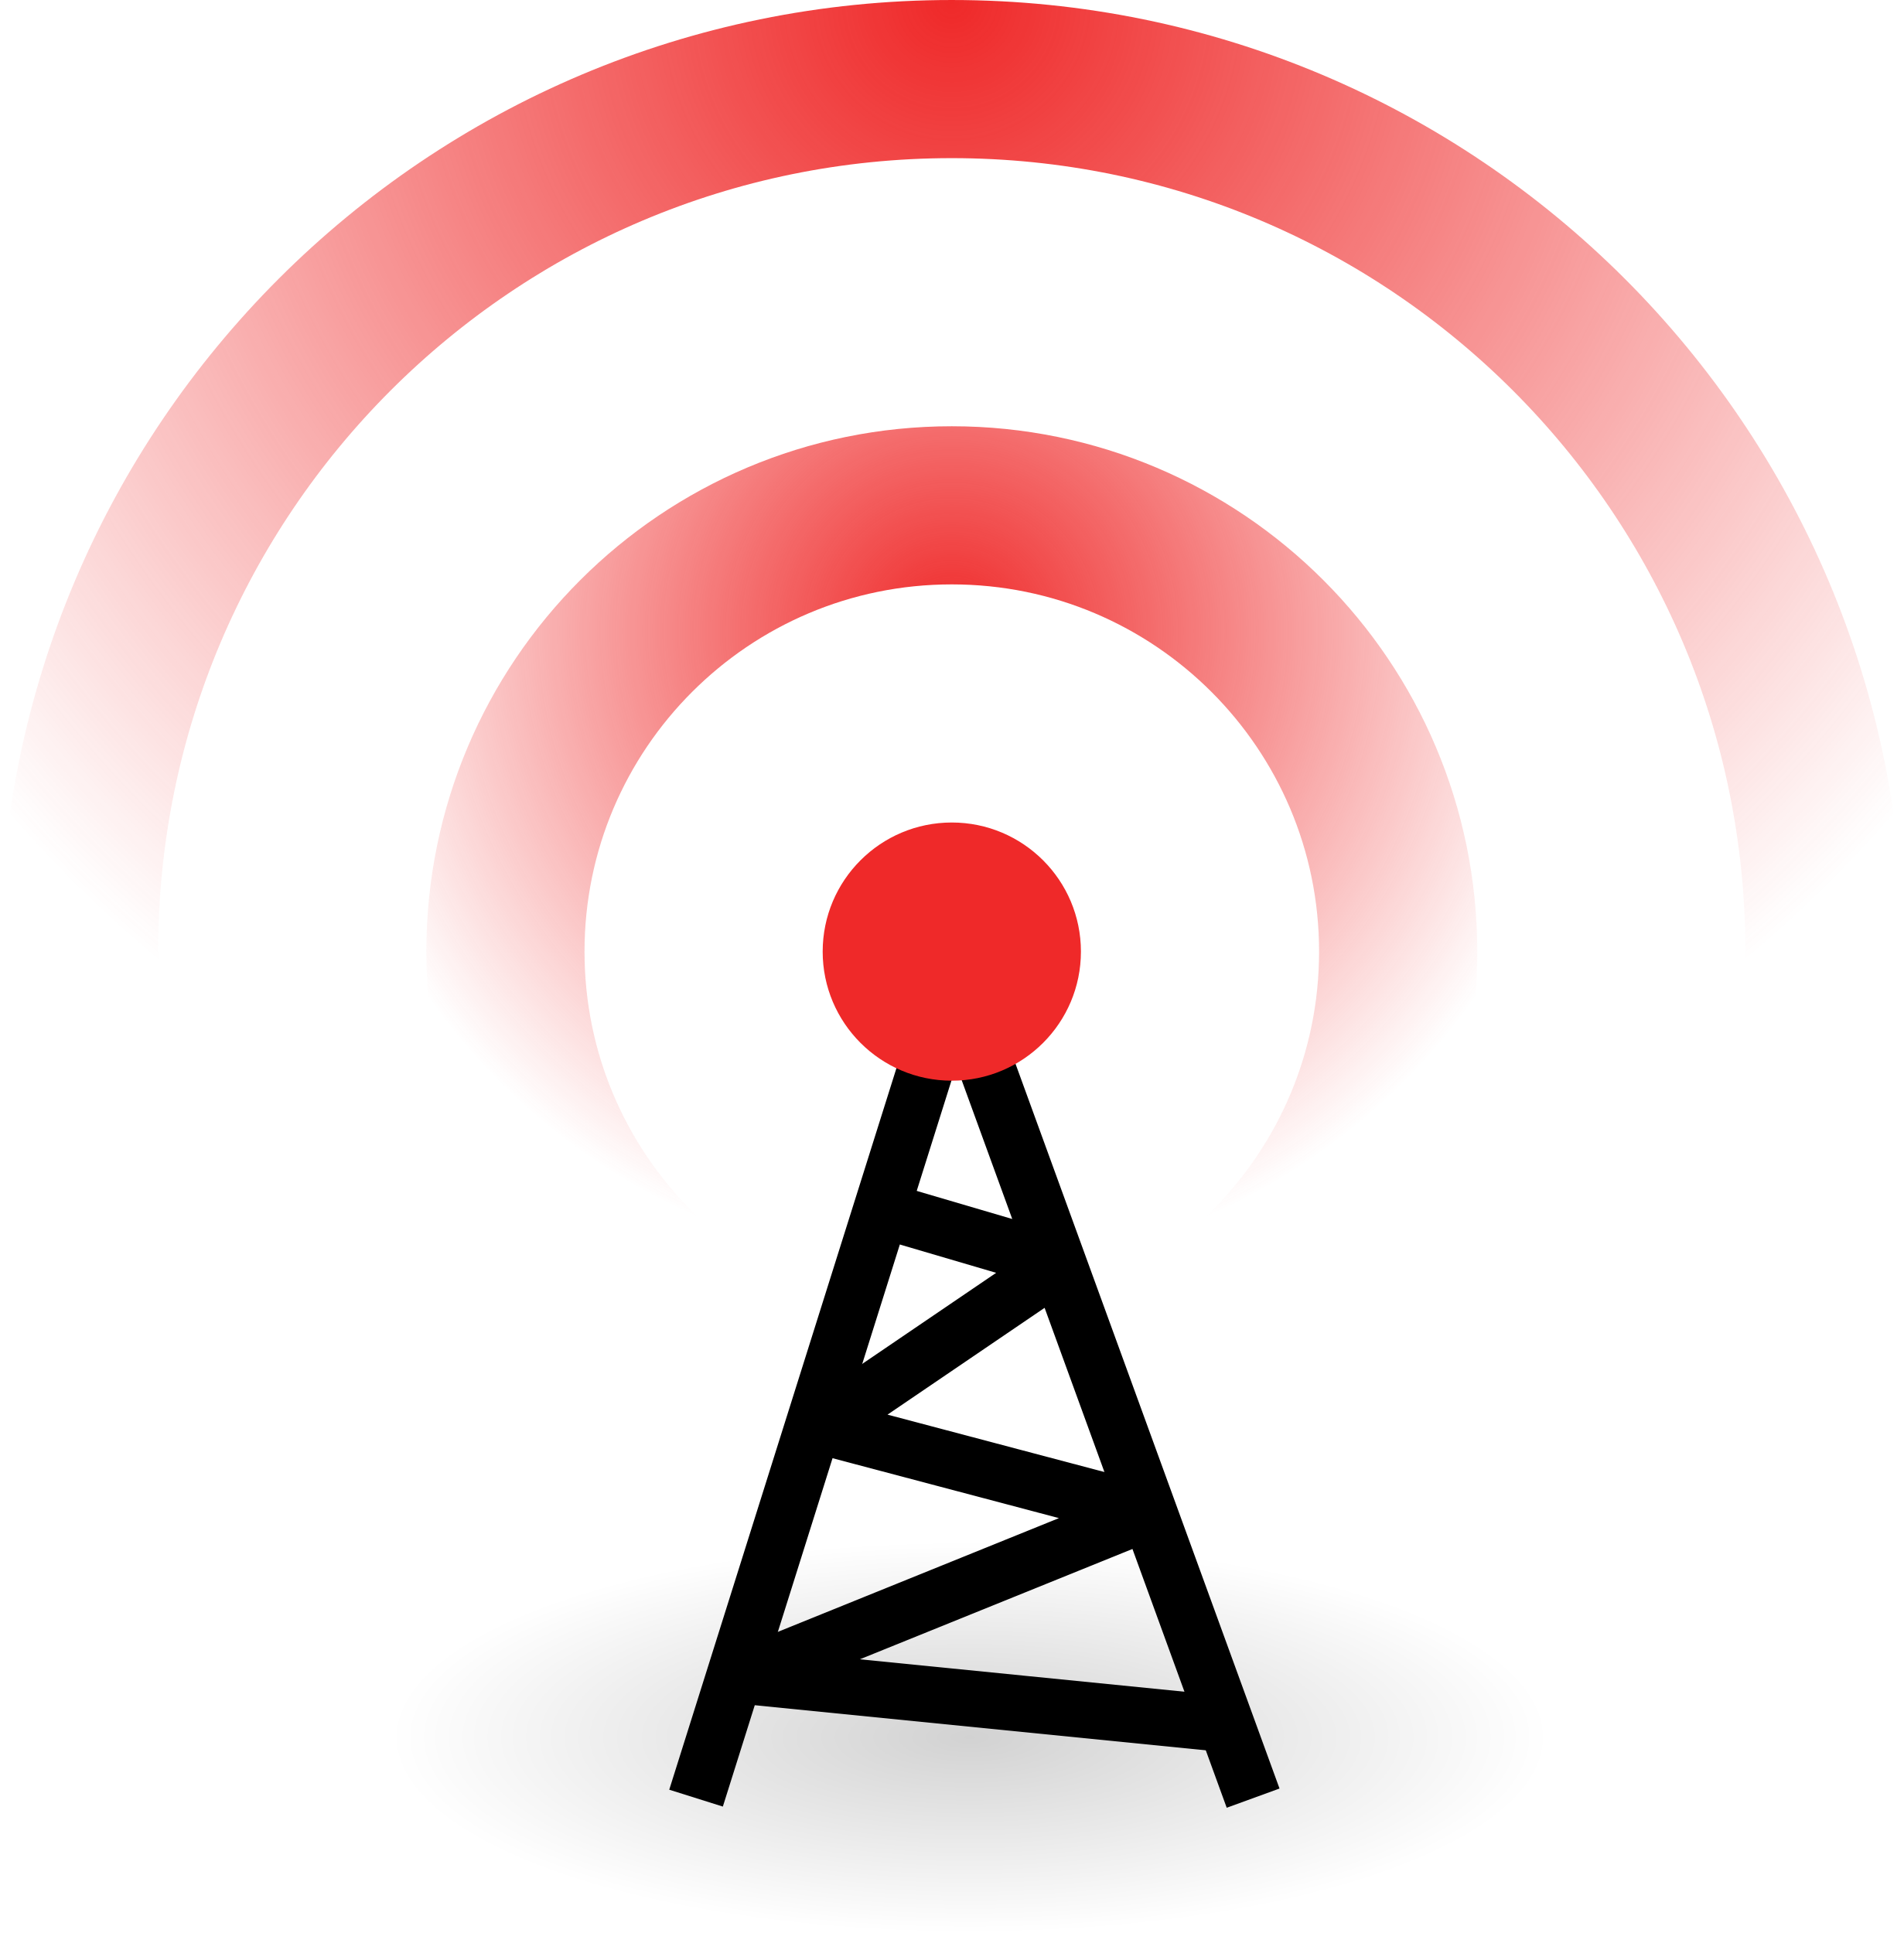
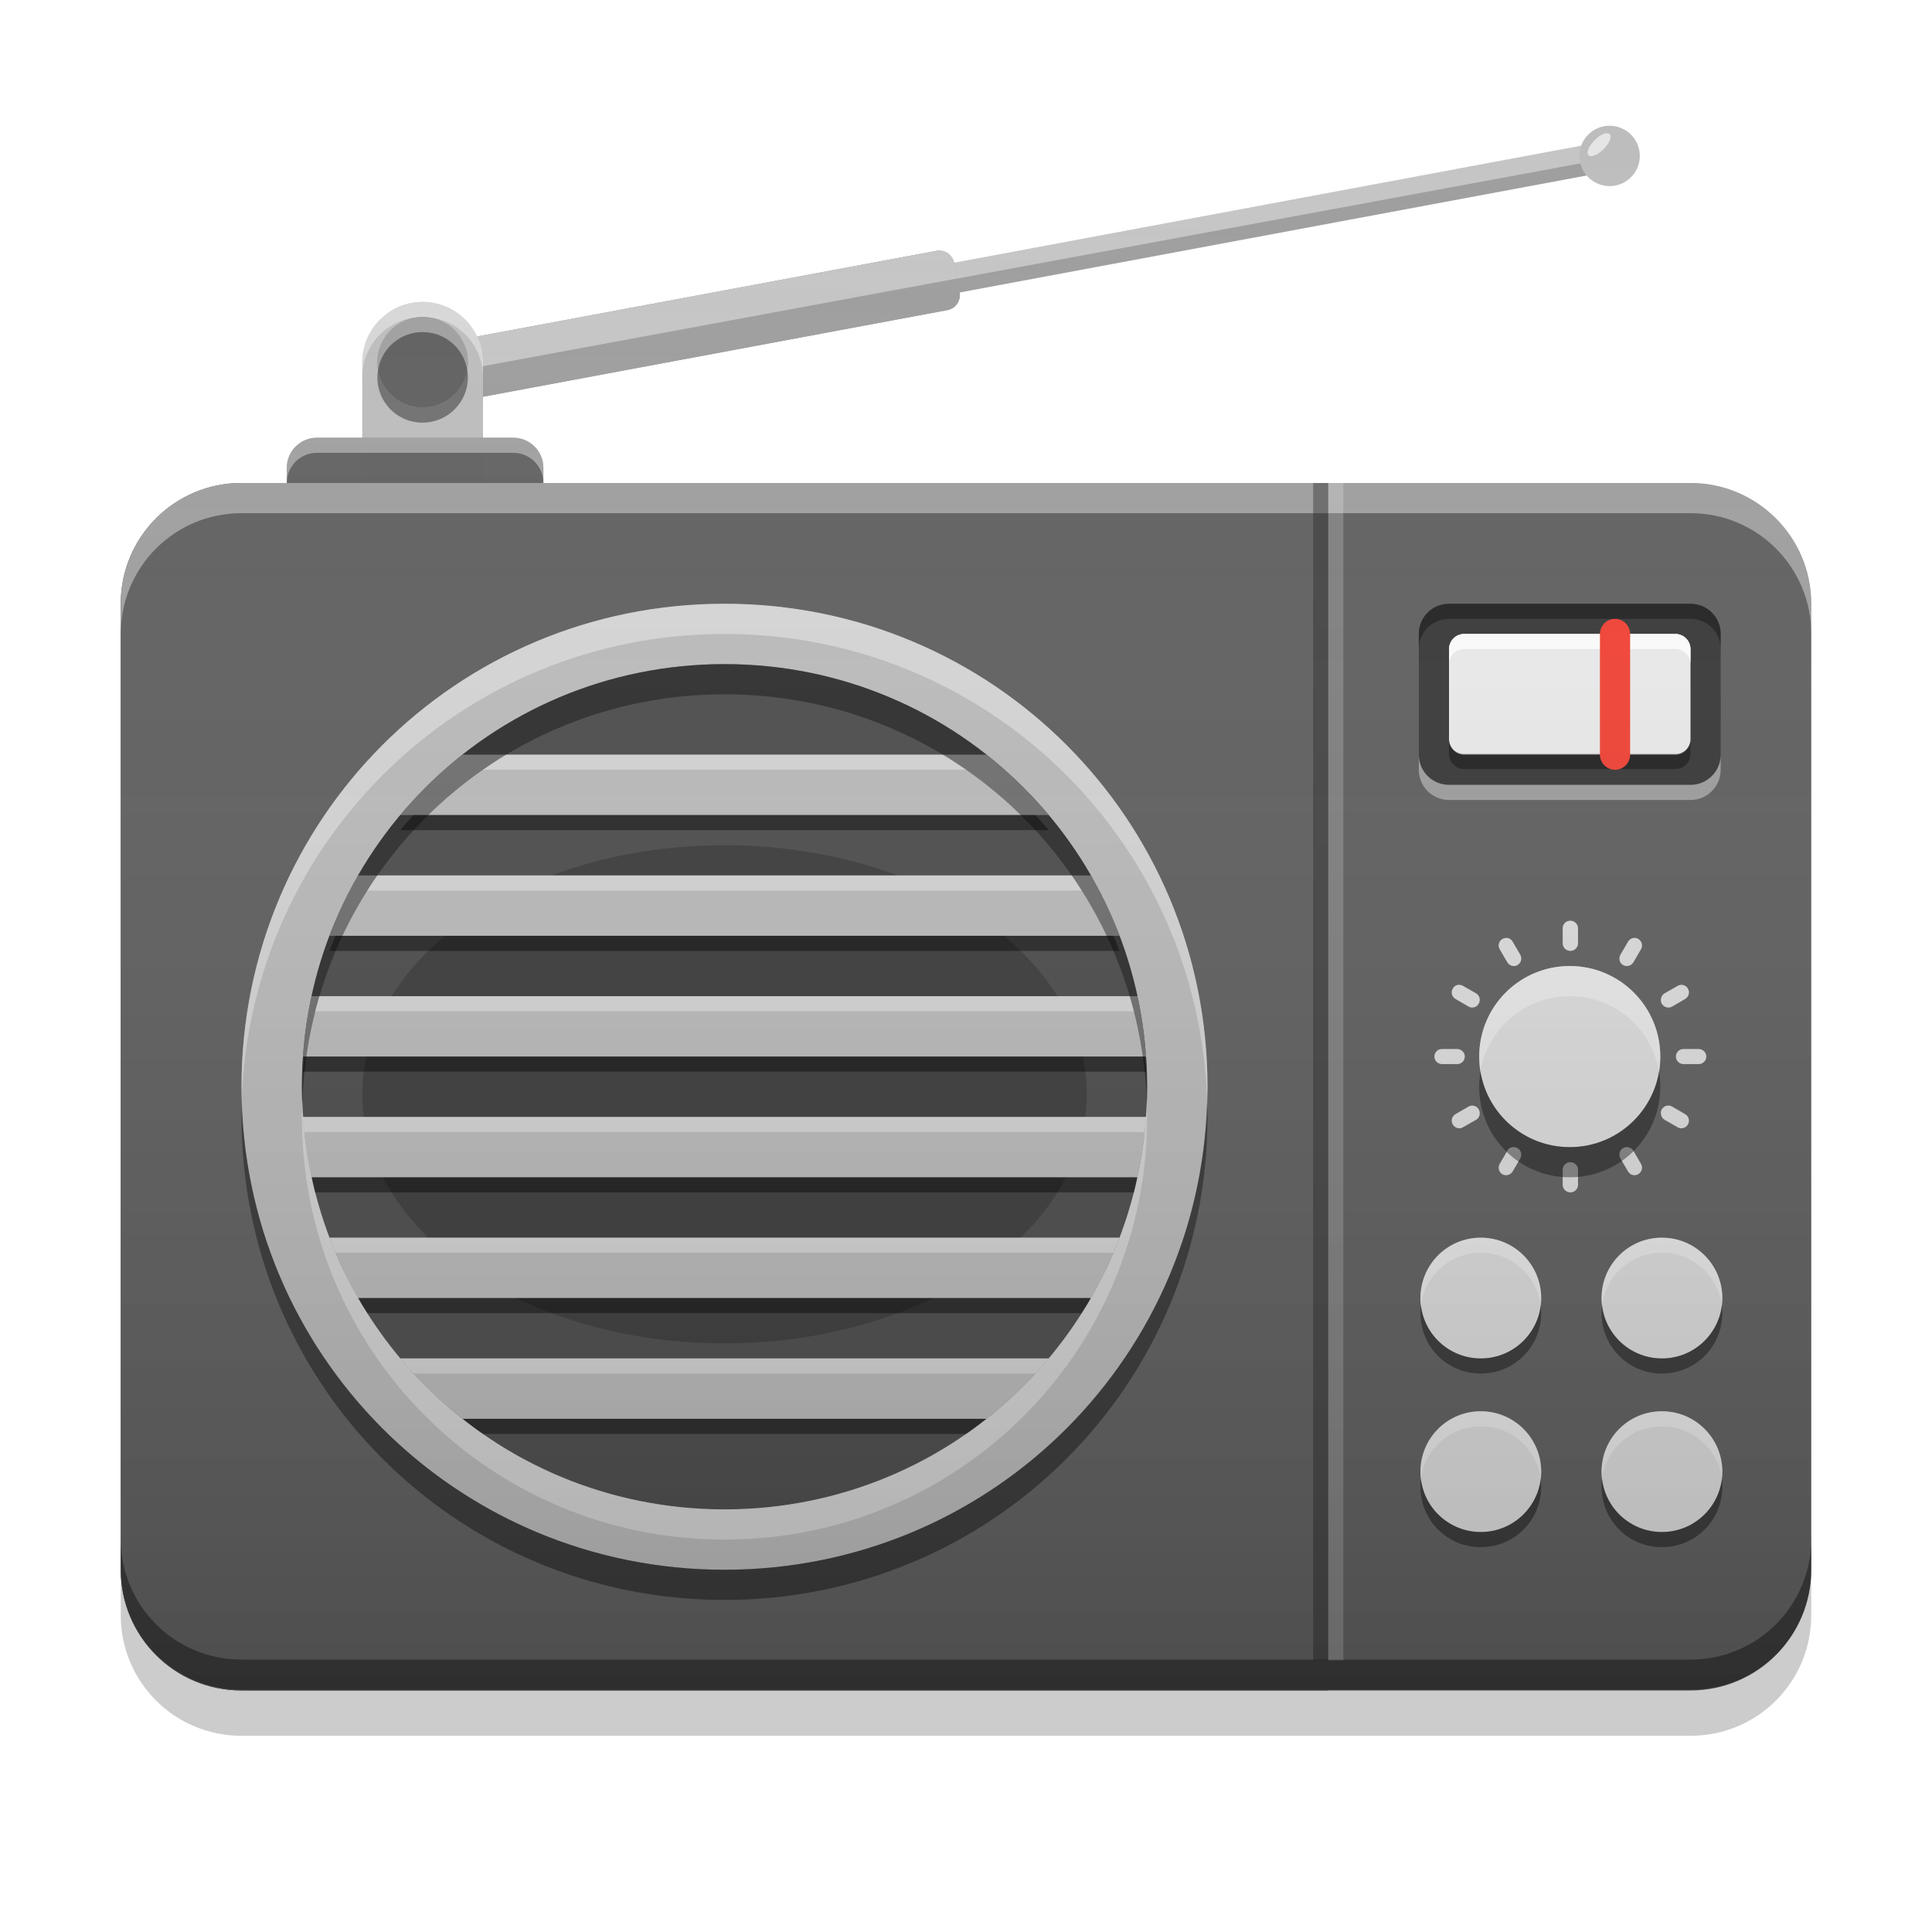
- <svg xmlns="http://www.w3.org/2000/svg" xmlns:xlink="http://www.w3.org/1999/xlink" width="54.267mm" height="55.117mm" viewBox="0 0 54.267 55.117" version="1.1" id="svg8">
-   <defs id="defs2">
-     <linearGradient id="linearGradient5060">
-       <stop id="stop5062" offset="0" style="stop-color:black;stop-opacity:1;" />
-       <stop id="stop5064" offset="1" style="stop-color:black;stop-opacity:0;" />
+ <svg xmlns="http://www.w3.org/2000/svg" width="32" height="32" viewBox="0 0 32 32" version="1.1">
+   <defs>
+     <linearGradient id="linear0" gradientUnits="userSpaceOnUse" x1="28" y1="56" x2="28" y2="4" gradientTransform="matrix(0.5,0,0,0.5,0.00000521575,0)">
+       <stop offset="0" style="stop-color:rgb(0%,0%,0%);stop-opacity:0.2;" />
+       <stop offset="1" style="stop-color:rgb(100%,100%,100%);stop-opacity:0;" />
    </linearGradient>
-     <linearGradient id="linearGradient5048">
-       <stop id="stop5050" offset="0" style="stop-color:black;stop-opacity:0;" />
-       <stop style="stop-color:black;stop-opacity:1;" offset="0.5" id="stop5056" />
-       <stop id="stop5052" offset="1" style="stop-color:black;stop-opacity:0;" />
-     </linearGradient>
-     <linearGradient id="linearGradient11520">
-       <stop style="stop-color:#ffffff;stop-opacity:1;" offset="0" id="stop11522" />
-       <stop style="stop-color:#dcdcdc;stop-opacity:1;" offset="1" id="stop11524" />
-     </linearGradient>
-     <linearGradient id="linearGradient11494">
-       <stop style="stop-color:#ef2929;stop-opacity:1;" offset="0" id="stop11496" />
-       <stop style="stop-color:#ef2929;stop-opacity:0;" offset="1" id="stop11498" />
-     </linearGradient>
-     <radialGradient r="6.566" fy="44.565" fx="30.204" cy="44.565" cx="30.204" gradientTransform="matrix(1,0,0,0.338462,0,29.48178)" gradientUnits="userSpaceOnUse" id="radialGradient1348" xlink:href="#linearGradient5060" />
-     <radialGradient r="3.834" fy="16.049" fx="27.577" cy="16.049" cx="27.577" gradientTransform="matrix(4.746683,0,0,4.746683,-46.66222,306.3992)" gradientUnits="userSpaceOnUse" id="radialGradient1352" xlink:href="#linearGradient11494" />
-     <radialGradient r="3.834" fy="15.048" fx="27.577" cy="15.048" cx="27.577" gradientTransform="matrix(9.280174,0,0,9.280174,-171.6835,224.923)" gradientUnits="userSpaceOnUse" id="radialGradient1354" xlink:href="#linearGradient11494" />
-     <radialGradient r="6.566" fy="44.565" fx="30.204" cy="44.565" cx="30.204" gradientTransform="matrix(2.512107,0,0,0.8502528,8.875938,376.216)" gradientUnits="userSpaceOnUse" id="radialGradient1356" xlink:href="#linearGradient5060" />
  </defs>
-   <g id="layer1" transform="translate(-57.10411,-364.5734)">
-     <g id="g122">
-       <path id="path11486" d="m 76.947,415.845 7.363,-23.388 8.518,23.388" style="color:#000000;display:inline;overflow:visible;visibility:visible;opacity:1;fill:none;fill-opacity:1;fill-rule:evenodd;stroke:#000000;stroke-width:1.602;stroke-linecap:butt;stroke-linejoin:miter;stroke-miterlimit:10;stroke-dasharray:none;stroke-dashoffset:0;stroke-opacity:1;marker:none;marker-start:none;marker-mid:none;marker-end:none" />
-       <circle r="3.681" style="color:#000000;display:inline;overflow:visible;visibility:visible;opacity:1;fill:#ef2929;fill-opacity:1;fill-rule:evenodd;stroke:none;stroke-width:1.104;stroke-linecap:butt;stroke-linejoin:miter;stroke-miterlimit:10;stroke-dasharray:none;stroke-dashoffset:0;stroke-opacity:1;marker:none;marker-start:none;marker-mid:none;marker-end:none" id="path11482" cx="84.238" cy="391.707" />
-       <circle r="12.725" id="path11488" style="color:#000000;display:inline;overflow:visible;visibility:visible;opacity:1;fill:none;fill-opacity:1;fill-rule:evenodd;stroke:url(#radialGradient1352);stroke-width:4.509;stroke-linecap:butt;stroke-linejoin:miter;stroke-miterlimit:10;stroke-dasharray:none;stroke-dashoffset:0;stroke-opacity:1;marker:none;marker-start:none;marker-mid:none;marker-end:none" cx="84.238" cy="391.707" />
-       <circle r="24.879" style="color:#000000;display:inline;overflow:visible;visibility:visible;opacity:1;fill:none;fill-opacity:1;fill-rule:evenodd;stroke:url(#radialGradient1354);stroke-width:4.509;stroke-linecap:butt;stroke-linejoin:miter;stroke-miterlimit:10;stroke-dasharray:none;stroke-dashoffset:0;stroke-opacity:1;marker:none;marker-start:none;marker-mid:none;marker-end:none" id="path11490" cx="84.237" cy="391.707" />
-       <ellipse style="color:#000000;display:inline;overflow:visible;visibility:visible;opacity:0.176;fill:url(#radialGradient1356);fill-opacity:1;fill-rule:evenodd;stroke:none;stroke-width:7.069;stroke-linecap:butt;stroke-linejoin:miter;stroke-miterlimit:10;stroke-dasharray:none;stroke-dashoffset:0;stroke-opacity:1;marker:none;marker-start:none;marker-mid:none;marker-end:none" id="path11506" cx="84.751" cy="414.108" rx="16.494" ry="5.583" />
-       <path style="color:#000000;display:inline;overflow:visible;visibility:visible;opacity:1;fill:none;fill-opacity:1;fill-rule:evenodd;stroke:#000000;stroke-width:1.602;stroke-linecap:butt;stroke-linejoin:bevel;stroke-miterlimit:10;stroke-dasharray:none;stroke-dashoffset:0;stroke-opacity:1;marker:none;marker-start:none;marker-mid:none;marker-end:none" d="m 82.695,399.206 4.659,1.37 -6.851,4.659 9.318,2.466 -11.51,4.659 13.702,1.37" id="path11516" />
-     </g>
+   <g id="surface1">
+     <path style=" stroke:none;fill-rule:nonzero;fill:rgb(38.039%,38.039%,38.039%);fill-opacity:1;" d="M 4 8 L 28 8 C 29.105 8 30 8.895 30 10 L 30 26 C 30 27.105 29.105 28 28 28 L 4 28 C 2.895 28 2 27.105 2 26 L 2 10 C 2 8.895 2.895 8 4 8 Z M 4 8 " />
+     <path style=" stroke:none;fill-rule:nonzero;fill:rgb(87.843%,87.843%,87.843%);fill-opacity:1;" d="M 26 15.25 C 25.934 15.254 25.883 15.309 25.883 15.375 L 25.883 15.625 C 25.883 15.695 25.941 15.75 26.012 15.75 C 26.078 15.75 26.137 15.695 26.137 15.625 L 26.137 15.375 C 26.137 15.305 26.078 15.25 26.012 15.25 C 26.008 15.25 26.004 15.25 26 15.25 Z M 24.945 15.535 C 24.926 15.535 24.902 15.543 24.887 15.551 C 24.824 15.586 24.805 15.664 24.84 15.723 L 24.965 15.938 C 25 15.996 25.074 16.02 25.137 15.984 C 25.195 15.949 25.215 15.871 25.18 15.812 L 25.055 15.598 C 25.031 15.555 24.988 15.531 24.945 15.535 Z M 27.07 15.535 C 27.027 15.535 26.988 15.559 26.965 15.598 L 26.84 15.812 C 26.805 15.875 26.824 15.949 26.883 15.984 C 26.945 16.02 27.02 15.996 27.055 15.938 L 27.18 15.723 C 27.215 15.664 27.195 15.586 27.133 15.551 C 27.113 15.539 27.09 15.531 27.07 15.535 Z M 24.16 16.312 C 24.121 16.312 24.082 16.336 24.062 16.375 C 24.027 16.434 24.047 16.512 24.109 16.547 L 24.324 16.672 C 24.383 16.707 24.461 16.684 24.492 16.625 C 24.527 16.566 24.508 16.488 24.449 16.453 L 24.23 16.328 C 24.211 16.316 24.184 16.309 24.16 16.312 Z M 27.84 16.312 C 27.824 16.312 27.805 16.32 27.789 16.328 L 27.57 16.453 C 27.512 16.488 27.492 16.566 27.523 16.625 C 27.559 16.684 27.637 16.707 27.695 16.672 L 27.91 16.547 C 27.973 16.512 27.992 16.434 27.957 16.375 C 27.934 16.332 27.887 16.309 27.84 16.312 Z M 23.875 17.375 C 23.809 17.379 23.758 17.434 23.758 17.5 C 23.758 17.57 23.816 17.625 23.887 17.625 L 24.137 17.625 C 24.203 17.625 24.262 17.57 24.262 17.5 C 24.262 17.43 24.203 17.375 24.137 17.375 L 23.887 17.375 C 23.883 17.375 23.879 17.375 23.875 17.375 Z M 27.875 17.375 C 27.809 17.379 27.758 17.434 27.758 17.5 C 27.758 17.57 27.816 17.625 27.887 17.625 L 28.137 17.625 C 28.203 17.625 28.262 17.57 28.262 17.5 C 28.262 17.43 28.203 17.375 28.137 17.375 L 27.887 17.375 C 27.883 17.375 27.879 17.375 27.875 17.375 Z M 24.375 18.312 C 24.359 18.312 24.34 18.32 24.324 18.328 L 24.109 18.453 C 24.047 18.488 24.027 18.566 24.062 18.625 C 24.098 18.684 24.172 18.707 24.23 18.672 L 24.449 18.547 C 24.508 18.512 24.527 18.434 24.492 18.375 C 24.469 18.332 24.422 18.309 24.375 18.312 Z M 27.625 18.312 C 27.586 18.312 27.547 18.336 27.523 18.375 C 27.492 18.434 27.512 18.512 27.57 18.547 L 27.789 18.672 C 27.848 18.707 27.922 18.684 27.957 18.625 C 27.992 18.566 27.973 18.488 27.91 18.453 L 27.695 18.328 C 27.672 18.316 27.648 18.309 27.625 18.312 Z M 25.062 19 C 25.023 19 24.984 19.023 24.965 19.062 L 24.84 19.277 C 24.805 19.336 24.824 19.414 24.883 19.449 C 24.945 19.484 25.02 19.461 25.055 19.402 L 25.18 19.188 C 25.215 19.125 25.195 19.051 25.133 19.016 C 25.113 19.004 25.086 18.996 25.062 19 Z M 26.934 19 C 26.918 19 26.902 19.008 26.883 19.016 C 26.824 19.051 26.805 19.129 26.84 19.188 L 26.965 19.402 C 27 19.461 27.074 19.484 27.133 19.449 C 27.195 19.414 27.215 19.336 27.18 19.277 L 27.055 19.062 C 27.031 19.02 26.98 18.996 26.934 19 Z M 26 19.25 C 25.934 19.254 25.883 19.309 25.883 19.375 L 25.883 19.625 C 25.883 19.695 25.941 19.75 26.012 19.75 C 26.078 19.75 26.137 19.695 26.137 19.625 L 26.137 19.375 C 26.137 19.305 26.078 19.25 26.012 19.25 C 26.008 19.25 26.004 19.25 26 19.25 Z M 26 19.25 " />
+     <path style=" stroke:none;fill-rule:nonzero;fill:rgb(87.843%,87.843%,87.843%);fill-opacity:0.996;" d="M 24.527 22.5 C 25.078 22.5 25.527 22.051 25.527 21.5 C 25.527 20.949 25.078 20.5 24.527 20.5 C 23.973 20.5 23.527 20.949 23.527 21.5 C 23.527 22.051 23.973 22.5 24.527 22.5 Z M 24.527 22.5 " />
+     <path style=" stroke:none;fill-rule:nonzero;fill:rgb(87.843%,87.843%,87.843%);fill-opacity:0.996;" d="M 27.527 22.5 C 28.078 22.5 28.527 22.051 28.527 21.5 C 28.527 20.949 28.078 20.5 27.527 20.5 C 26.973 20.5 26.527 20.949 26.527 21.5 C 26.527 22.051 26.973 22.5 27.527 22.5 Z M 27.527 22.5 " />
+     <path style=" stroke:none;fill-rule:nonzero;fill:rgb(87.843%,87.843%,87.843%);fill-opacity:0.996;" d="M 24.527 25.375 C 25.078 25.375 25.527 24.926 25.527 24.375 C 25.527 23.824 25.078 23.375 24.527 23.375 C 23.973 23.375 23.527 23.824 23.527 24.375 C 23.527 24.926 23.973 25.375 24.527 25.375 Z M 24.527 25.375 " />
+     <path style=" stroke:none;fill-rule:nonzero;fill:rgb(87.843%,87.843%,87.843%);fill-opacity:0.996;" d="M 27.527 25.375 C 28.078 25.375 28.527 24.926 28.527 24.375 C 28.527 23.824 28.078 23.375 27.527 23.375 C 26.973 23.375 26.527 23.824 26.527 24.375 C 26.527 24.926 26.973 25.375 27.527 25.375 Z M 27.527 25.375 " />
+     <path style=" stroke:none;fill-rule:nonzero;fill:rgb(87.843%,87.843%,87.843%);fill-opacity:0.996;" d="M 26 16 C 26.828 16 27.5 16.672 27.5 17.5 C 27.5 18.328 26.828 19 26 19 C 25.172 19 24.5 18.328 24.5 17.5 C 24.5 16.672 25.172 16 26 16 Z M 26 16 " />
+     <path style=" stroke:none;fill-rule:nonzero;fill:rgb(61.961%,61.961%,61.961%);fill-opacity:0.996;" d="M 15.559 4.152 C 15.539 4.148 15.523 4.152 15.504 4.156 L 7 5.742 L 7 6.758 L 15.688 5.137 C 15.828 5.113 15.918 4.98 15.895 4.84 L 15.805 4.359 C 15.781 4.238 15.676 4.152 15.559 4.152 Z M 15.559 4.152 " />
+     <path style=" stroke:none;fill-rule:nonzero;fill:rgb(61.961%,61.961%,61.961%);fill-opacity:0.996;" d="M 26.711 2.332 C 26.68 2.328 26.645 2.332 26.609 2.336 L 7 5.996 L 7 6.504 L 26.703 2.828 C 26.84 2.805 26.941 2.727 26.93 2.656 L 26.887 2.418 C 26.875 2.363 26.805 2.332 26.711 2.328 Z M 26.711 2.332 " />
+     <path style=" stroke:none;fill-rule:nonzero;fill:rgb(100%,100%,100%);fill-opacity:0.4;" d="M 26.711 2.328 C 26.68 2.328 26.645 2.332 26.609 2.336 L 7 5.996 L 7 6.25 L 26.914 2.57 L 26.883 2.418 C 26.875 2.363 26.805 2.332 26.711 2.328 Z M 26.711 2.328 " />
+     <path style=" stroke:none;fill-rule:nonzero;fill:rgb(74.118%,74.118%,74.118%);fill-opacity:0.996;" d="M 27.152 2.492 C 27.203 2.762 27.023 3.023 26.754 3.074 C 26.48 3.125 26.219 2.945 26.168 2.676 C 26.117 2.402 26.297 2.141 26.57 2.09 C 26.84 2.043 27.102 2.219 27.152 2.492 Z M 27.152 2.492 " />
+     <path style=" stroke:none;fill-rule:nonzero;fill:rgb(61.961%,61.961%,61.961%);fill-opacity:0.996;" d="M 15.559 4.152 C 15.539 4.148 15.523 4.152 15.504 4.156 L 7 5.742 L 7 6.758 L 15.688 5.137 C 15.828 5.113 15.918 4.98 15.895 4.84 L 15.805 4.359 C 15.781 4.238 15.676 4.152 15.559 4.152 Z M 15.559 4.152 " />
+     <path style=" stroke:none;fill-rule:nonzero;fill:rgb(100%,100%,100%);fill-opacity:0.4;" d="M 15.555 4.148 C 15.539 4.148 15.523 4.152 15.504 4.156 L 7 5.742 L 7 6.25 L 15.852 4.613 L 15.805 4.359 C 15.781 4.238 15.676 4.152 15.555 4.152 Z M 15.555 4.148 " />
+     <path style=" stroke:none;fill-rule:nonzero;fill:rgb(74.118%,74.118%,74.118%);fill-opacity:1;" d="M 7 5 C 7.551 5 8 5.449 8 6 L 8 9 C 8 9.551 7.551 10 7 10 C 6.449 10 6 9.551 6 9 L 6 6 C 6 5.449 6.449 5 7 5 Z M 7 5 " />
+     <path style=" stroke:none;fill-rule:nonzero;fill:rgb(38.039%,38.039%,38.039%);fill-opacity:0.988;" d="M 5.25 7.25 L 8.5 7.25 C 8.777 7.25 9 7.473 9 7.75 L 9 8.75 C 9 9.027 8.777 9.25 8.5 9.25 L 5.25 9.25 C 4.973 9.25 4.75 9.027 4.75 8.75 L 4.75 7.75 C 4.75 7.473 4.973 7.25 5.25 7.25 Z M 5.25 7.25 " />
+     <path style=" stroke:none;fill-rule:nonzero;fill:rgb(38.039%,38.039%,38.039%);fill-opacity:1;" d="M 4 8 C 2.891 8 2 8.891 2 10 L 2 26 C 2 27.109 2.891 28 4 28 L 22 28 L 22 8 Z M 4 8 " />
+     <path style=" stroke:none;fill-rule:nonzero;fill:rgb(0%,0%,0%);fill-opacity:0.4;" d="M 24 10 L 28 10 C 28.277 10 28.5 10.223 28.5 10.5 L 28.5 12.5 C 28.5 12.777 28.277 13 28 13 L 24 13 C 23.723 13 23.5 12.777 23.5 12.5 L 23.5 10.5 C 23.5 10.223 23.723 10 24 10 Z M 24 10 " />
+     <path style=" stroke:none;fill-rule:nonzero;fill:rgb(93.333%,93.333%,93.333%);fill-opacity:0.996;" d="M 24.25 10.5 L 27.75 10.5 C 27.887 10.5 28 10.613 28 10.75 L 28 12.25 C 28 12.387 27.887 12.5 27.75 12.5 L 24.25 12.5 C 24.113 12.5 24 12.387 24 12.25 L 24 10.75 C 24 10.613 24.113 10.5 24.25 10.5 Z M 24.25 10.5 " />
+     <path style=" stroke:none;fill-rule:nonzero;fill:rgb(100%,100%,100%);fill-opacity:1;" d="M 24.238 10.5 C 24.105 10.508 24 10.617 24 10.75 L 24 10.988 C 24.008 10.855 24.117 10.75 24.25 10.75 L 27.75 10.75 C 27.883 10.75 27.992 10.855 28 10.988 L 28 10.75 C 28 10.613 27.887 10.5 27.75 10.5 L 24.25 10.5 C 24.246 10.5 24.242 10.5 24.238 10.5 Z M 24.238 10.5 " />
+     <path style=" stroke:none;fill-rule:nonzero;fill:rgb(0.784%,0.784%,0.784%);fill-opacity:0.4;" d="M 24.238 12.738 C 24.105 12.73 24 12.621 24 12.488 L 24 12.25 C 24.008 12.383 24.117 12.488 24.25 12.488 L 27.75 12.488 C 27.883 12.488 27.992 12.383 28 12.25 L 28 12.488 C 28 12.625 27.887 12.738 27.75 12.738 L 24.25 12.738 C 24.246 12.738 24.242 12.738 24.238 12.738 Z M 24.238 12.738 " />
+     <path style=" stroke:none;fill-rule:nonzero;fill:rgb(95.686%,26.275%,21.176%);fill-opacity:0.996;" d="M 26.75 10.25 C 26.887 10.25 27 10.363 27 10.5 L 27 12.5 C 27 12.637 26.887 12.75 26.75 12.75 C 26.613 12.75 26.5 12.637 26.5 12.5 L 26.5 10.5 C 26.5 10.363 26.613 10.25 26.75 10.25 Z M 26.75 10.25 " />
+     <path style=" stroke:none;fill-rule:nonzero;fill:rgb(74.118%,74.118%,74.118%);fill-opacity:1;" d="M 12 10 C 7.566 10 4 13.566 4 18 C 4 22.434 7.566 26 12 26 C 16.434 26 20 22.434 20 18 C 20 13.566 16.434 10 12 10 Z M 12 11 C 15.879 11 19 14.121 19 18 C 19 21.879 15.879 25 12 25 C 8.121 25 5 21.879 5 18 C 5 14.121 8.121 11 12 11 Z M 12 11 " />
+     <path style=" stroke:none;fill-rule:nonzero;fill:rgb(0%,0%,0%);fill-opacity:0.2;" d="M 12 14 C 15.312 14 18 15.848 18 18.125 C 18 20.402 15.312 22.25 12 22.25 C 8.688 22.25 6 20.402 6 18.125 C 6 15.848 8.688 14 12 14 Z M 12 14 " />
+     <path style=" stroke:none;fill-rule:nonzero;fill:rgb(0%,0%,0%);fill-opacity:0.2;" d="M 12 11 C 8.121 11 5 14.121 5 18 C 5 18.09 5 18.176 5.004 18.266 C 5.004 18.25 5.004 18.238 5.008 18.227 C 5.059 19.934 5.719 21.488 6.781 22.672 C 6.816 22.711 6.852 22.754 6.891 22.793 C 6.93 22.832 6.965 22.871 7.004 22.91 C 7.043 22.949 7.082 22.988 7.121 23.027 C 7.16 23.066 7.199 23.102 7.242 23.141 C 7.281 23.18 7.32 23.215 7.363 23.25 C 7.406 23.289 7.445 23.324 7.488 23.359 C 7.527 23.395 7.57 23.43 7.613 23.461 C 7.699 23.531 7.789 23.598 7.875 23.664 C 7.922 23.695 7.965 23.727 8.012 23.758 C 8.055 23.789 8.098 23.816 8.141 23.848 C 8.145 23.852 8.148 23.852 8.156 23.855 C 8.195 23.883 8.238 23.91 8.281 23.938 C 8.285 23.941 8.293 23.945 8.297 23.945 C 8.336 23.973 8.375 23.996 8.414 24.02 C 8.426 24.023 8.434 24.031 8.445 24.035 C 8.477 24.055 8.512 24.078 8.547 24.098 C 8.57 24.109 8.59 24.121 8.609 24.133 C 8.641 24.148 8.672 24.164 8.699 24.18 C 8.711 24.188 8.723 24.191 8.734 24.195 C 8.773 24.219 8.809 24.238 8.848 24.258 C 8.863 24.266 8.879 24.27 8.891 24.277 C 8.934 24.297 8.973 24.316 9.016 24.336 C 9.062 24.359 9.113 24.383 9.16 24.406 C 9.172 24.41 9.184 24.414 9.195 24.422 C 9.227 24.434 9.258 24.445 9.289 24.457 C 9.324 24.473 9.363 24.488 9.402 24.504 C 9.414 24.508 9.426 24.516 9.438 24.52 C 9.48 24.535 9.523 24.555 9.57 24.57 C 9.578 24.574 9.586 24.574 9.594 24.578 C 9.625 24.59 9.656 24.602 9.688 24.609 C 9.719 24.621 9.75 24.633 9.785 24.645 C 9.797 24.648 9.809 24.652 9.82 24.656 C 9.859 24.668 9.902 24.684 9.945 24.695 C 9.957 24.699 9.965 24.703 9.977 24.703 C 10.023 24.719 10.066 24.73 10.109 24.742 C 10.113 24.746 10.113 24.746 10.117 24.746 C 10.16 24.758 10.203 24.77 10.246 24.781 C 10.293 24.793 10.336 24.805 10.383 24.812 C 10.398 24.816 10.414 24.82 10.43 24.824 C 10.449 24.828 10.469 24.832 10.484 24.836 C 10.527 24.848 10.57 24.855 10.613 24.863 C 10.66 24.871 10.711 24.883 10.758 24.891 C 10.805 24.898 10.855 24.906 10.902 24.914 C 10.914 24.918 10.93 24.918 10.941 24.922 C 10.965 24.926 10.988 24.93 11.012 24.93 C 11.047 24.938 11.082 24.941 11.117 24.945 C 11.121 24.945 11.121 24.945 11.125 24.945 C 11.176 24.953 11.23 24.957 11.281 24.965 C 11.34 24.969 11.402 24.977 11.461 24.98 C 11.484 24.98 11.512 24.984 11.539 24.984 C 11.57 24.988 11.605 24.988 11.641 24.992 C 11.641 24.992 11.645 24.992 11.645 24.992 C 11.703 24.992 11.762 24.996 11.82 25 C 11.879 25 11.938 25 12 25 C 12.156 25 12.309 24.996 12.461 24.984 C 12.488 24.984 12.516 24.98 12.539 24.98 C 12.598 24.977 12.66 24.969 12.719 24.965 C 12.773 24.957 12.828 24.953 12.883 24.945 C 12.918 24.941 12.953 24.938 12.988 24.93 C 13.012 24.93 13.035 24.926 13.059 24.922 C 13.07 24.918 13.082 24.918 13.098 24.914 C 13.145 24.906 13.195 24.898 13.242 24.891 C 13.285 24.883 13.328 24.875 13.367 24.867 C 13.375 24.867 13.383 24.863 13.387 24.863 C 13.43 24.855 13.473 24.848 13.516 24.836 C 13.531 24.832 13.551 24.828 13.57 24.824 C 13.586 24.82 13.602 24.816 13.617 24.812 C 13.664 24.805 13.707 24.793 13.754 24.781 C 13.797 24.77 13.844 24.758 13.891 24.742 C 13.934 24.73 13.977 24.719 14.023 24.703 C 14.035 24.703 14.043 24.699 14.055 24.695 C 14.098 24.684 14.141 24.668 14.18 24.656 C 14.191 24.652 14.203 24.648 14.215 24.645 C 14.25 24.633 14.281 24.621 14.312 24.609 C 14.344 24.602 14.375 24.59 14.406 24.578 C 14.414 24.574 14.422 24.574 14.43 24.57 C 14.477 24.555 14.52 24.535 14.562 24.52 C 14.574 24.516 14.586 24.508 14.598 24.504 C 14.637 24.488 14.676 24.473 14.711 24.457 C 14.742 24.445 14.773 24.434 14.805 24.422 C 14.816 24.414 14.828 24.41 14.84 24.406 C 14.887 24.383 14.938 24.359 14.984 24.336 C 15.027 24.316 15.066 24.297 15.109 24.277 C 15.121 24.27 15.137 24.266 15.152 24.258 C 15.191 24.238 15.227 24.219 15.266 24.195 C 15.277 24.191 15.289 24.188 15.301 24.18 C 15.328 24.164 15.359 24.148 15.391 24.133 C 15.41 24.121 15.43 24.109 15.453 24.098 C 15.488 24.078 15.523 24.055 15.555 24.035 C 15.566 24.031 15.574 24.023 15.586 24.02 C 15.625 23.996 15.664 23.973 15.703 23.945 C 15.707 23.945 15.715 23.941 15.719 23.938 C 15.762 23.91 15.805 23.883 15.844 23.855 C 15.852 23.852 15.855 23.852 15.859 23.848 C 15.902 23.816 15.945 23.789 15.988 23.758 C 16.035 23.727 16.078 23.695 16.125 23.664 C 16.211 23.598 16.301 23.531 16.387 23.461 C 16.43 23.43 16.473 23.395 16.512 23.359 C 16.555 23.324 16.594 23.289 16.637 23.25 C 16.68 23.215 16.719 23.18 16.758 23.141 C 16.801 23.102 16.84 23.066 16.879 23.027 C 16.918 22.988 16.957 22.949 16.996 22.91 C 17.035 22.871 17.07 22.832 17.109 22.793 C 17.148 22.754 17.184 22.711 17.219 22.672 C 18.281 21.488 18.941 19.934 18.992 18.227 C 18.996 18.238 18.996 18.25 18.996 18.266 C 19 18.176 19 18.09 19 18 C 19 14.121 15.879 11 12 11 Z M 12 11 " />
+     <path style=" stroke:none;fill-rule:nonzero;fill:rgb(74.118%,74.118%,74.118%);fill-opacity:1;" d="M 7.66 12.5 C 7.281 12.797 6.938 13.133 6.629 13.5 L 17.371 13.5 C 17.062 13.133 16.719 12.797 16.34 12.5 Z M 5.93 14.5 C 5.746 14.816 5.59 15.152 5.457 15.5 L 18.543 15.5 C 18.41 15.152 18.254 14.816 18.07 14.5 Z M 5.16 16.5 C 5.09 16.824 5.043 17.16 5.016 17.5 L 18.984 17.5 C 18.957 17.16 18.91 16.824 18.84 16.5 Z M 5.016 18.5 C 5.043 18.84 5.09 19.176 5.16 19.5 L 18.84 19.5 C 18.91 19.176 18.957 18.84 18.984 18.5 Z M 5.457 20.5 C 5.59 20.848 5.746 21.184 5.93 21.5 L 18.07 21.5 C 18.254 21.184 18.41 20.848 18.543 20.5 Z M 6.629 22.5 C 6.938 22.867 7.281 23.203 7.66 23.5 L 16.34 23.5 C 16.719 23.203 17.062 22.867 17.371 22.5 Z M 6.629 22.5 " />
+     <path style=" stroke:none;fill-rule:nonzero;fill:rgb(0%,0%,0%);fill-opacity:0.4;" d="M 12 26.5 C 7.566 26.5 4 22.934 4 18.5 C 4 18.426 4.004 18.352 4.004 18.281 C 4.152 22.582 7.66 26 12 26 C 16.34 26 19.848 22.582 19.992 18.281 C 19.996 18.352 20 18.426 20 18.5 C 20 22.934 16.434 26.5 12 26.5 Z M 5.008 18.273 C 5.004 18.184 5 18.094 5 18 C 5 14.121 8.121 11 12 11 C 15.879 11 19 14.121 19 18 C 19 18.094 18.996 18.184 18.996 18.273 C 18.875 14.5 15.801 11.5 12 11.5 C 8.199 11.5 5.125 14.5 5.008 18.273 Z M 5.008 18.273 " />
+     <path style=" stroke:none;fill-rule:nonzero;fill:rgb(100%,100%,100%);fill-opacity:0.4;" d="M 12 10 C 7.566 10 4 13.566 4 18 C 4 18.074 4.004 18.148 4.004 18.219 C 4.152 13.918 7.66 10.5 12 10.5 C 16.34 10.5 19.848 13.918 19.992 18.219 C 19.996 18.148 20 18.074 20 18 C 20 13.566 16.434 10 12 10 Z M 5.008 18.227 C 5.004 18.316 5 18.406 5 18.5 C 5 22.379 8.121 25.5 12 25.5 C 15.879 25.5 19 22.379 19 18.5 C 19 18.406 18.996 18.316 18.996 18.227 C 18.875 22 15.801 25 12 25 C 8.199 25 5.125 22 5.008 18.227 Z M 5.008 18.227 " />
+     <path style=" stroke:none;fill-rule:nonzero;fill:rgb(100%,100%,100%);fill-opacity:0.4;" d="M 8.383 12.5 C 8.254 12.578 8.125 12.664 8 12.75 L 16 12.75 C 15.875 12.664 15.746 12.578 15.617 12.5 Z M 7.406 12.711 C 7.387 12.727 7.363 12.75 7.344 12.766 C 7.363 12.75 7.387 12.727 7.406 12.711 Z M 16.594 12.711 C 16.613 12.727 16.637 12.75 16.656 12.766 C 16.637 12.75 16.613 12.727 16.594 12.711 Z M 6.898 13.199 C 6.879 13.219 6.859 13.242 6.836 13.266 C 6.859 13.242 6.879 13.219 6.898 13.199 Z M 17.102 13.199 C 17.121 13.219 17.141 13.242 17.164 13.266 C 17.141 13.242 17.121 13.219 17.102 13.199 Z M 6.25 14.5 C 6.191 14.582 6.137 14.664 6.086 14.75 L 17.914 14.75 C 17.863 14.664 17.809 14.582 17.75 14.5 Z M 5.824 14.695 C 5.809 14.719 5.797 14.746 5.781 14.77 C 5.797 14.746 5.809 14.719 5.824 14.695 Z M 18.176 14.695 C 18.191 14.719 18.203 14.746 18.219 14.77 C 18.203 14.746 18.191 14.719 18.176 14.695 Z M 5.289 16.5 C 5.266 16.582 5.242 16.664 5.219 16.75 L 18.781 16.75 C 18.758 16.664 18.734 16.582 18.711 16.5 Z M 5.016 18.5 C 5.023 18.582 5.031 18.668 5.039 18.75 L 18.961 18.75 C 18.969 18.668 18.977 18.582 18.984 18.5 Z M 5.457 20.5 C 5.488 20.586 5.523 20.668 5.559 20.75 L 18.441 20.75 C 18.477 20.668 18.512 20.586 18.543 20.5 Z M 6.629 22.5 C 6.703 22.586 6.773 22.668 6.852 22.75 L 17.148 22.75 C 17.227 22.668 17.297 22.586 17.371 22.5 Z M 6.629 22.5 " />
+     <path style=" stroke:none;fill-rule:nonzero;fill:rgb(100%,100%,100%);fill-opacity:0.4;" d="M 4 8 C 2.891 8 2 8.891 2 10 L 2 10.5 C 2 9.395 2.891 8.5 4 8.5 L 28 8.5 C 29.109 8.5 30 9.395 30 10.5 L 30 10 C 30 8.891 29.109 8 28 8 Z M 4 8 " />
+     <path style=" stroke:none;fill-rule:nonzero;fill:rgb(0.392%,0.392%,0.392%);fill-opacity:0.4;" d="M 4 27.988 C 2.891 27.988 2 27.098 2 25.988 L 2 25.488 C 2 26.594 2.891 27.488 4 27.488 L 28 27.488 C 29.109 27.488 30 26.594 30 25.488 L 30 25.988 C 30 27.098 29.109 27.988 28 27.988 Z M 4 27.988 " />
+     <path style=" stroke:none;fill-rule:nonzero;fill:rgb(0%,0%,0%);fill-opacity:0.2;" d="M 2 26 L 2 26.75 C 2 27.859 2.891 28.75 4 28.75 L 28 28.75 C 29.109 28.75 30 27.859 30 26.75 L 30 26 C 30 27.109 29.109 28 28 28 L 4 28 C 2.891 28 2 27.109 2 26 Z M 2 26 " />
+     <path style=" stroke:none;fill-rule:nonzero;fill:rgb(0%,0%,0%);fill-opacity:0.4;" d="M 24.5 22.75 C 23.957 22.738 23.527 22.297 23.527 21.75 C 23.527 21.707 23.527 21.664 23.535 21.625 C 23.594 22.121 24.016 22.5 24.527 22.5 C 25.039 22.5 25.457 22.121 25.52 21.625 C 25.523 21.664 25.527 21.707 25.527 21.75 C 25.527 22.305 25.082 22.75 24.527 22.75 C 24.516 22.75 24.508 22.75 24.5 22.75 Z M 24.5 22.75 " />
+     <path style=" stroke:none;fill-rule:nonzero;fill:rgb(100%,100%,100%);fill-opacity:0.4;" d="M 24.5 20.5 C 23.957 20.512 23.527 20.953 23.527 21.5 C 23.527 21.543 23.527 21.586 23.535 21.625 C 23.594 21.129 24.016 20.75 24.527 20.75 C 25.039 20.75 25.457 21.129 25.52 21.625 C 25.523 21.586 25.527 21.543 25.527 21.5 C 25.527 20.945 25.082 20.5 24.527 20.5 C 24.516 20.5 24.508 20.5 24.5 20.5 Z M 24.5 20.5 " />
+     <path style=" stroke:none;fill-rule:nonzero;fill:rgb(0%,0%,0%);fill-opacity:0.4;" d="M 27.5 22.75 C 26.957 22.738 26.527 22.297 26.527 21.75 C 26.527 21.707 26.527 21.664 26.535 21.625 C 26.594 22.121 27.016 22.5 27.527 22.5 C 28.039 22.5 28.457 22.121 28.52 21.625 C 28.523 21.664 28.527 21.707 28.527 21.75 C 28.527 22.305 28.082 22.75 27.527 22.75 C 27.516 22.75 27.508 22.75 27.5 22.75 Z M 27.5 22.75 " />
+     <path style=" stroke:none;fill-rule:nonzero;fill:rgb(100%,100%,100%);fill-opacity:0.4;" d="M 27.5 20.5 C 26.957 20.512 26.527 20.953 26.527 21.5 C 26.527 21.543 26.527 21.586 26.535 21.625 C 26.594 21.129 27.016 20.75 27.527 20.75 C 28.039 20.75 28.457 21.129 28.52 21.625 C 28.523 21.586 28.527 21.543 28.527 21.5 C 28.527 20.945 28.082 20.5 27.527 20.5 C 27.516 20.5 27.508 20.5 27.5 20.5 Z M 27.5 20.5 " />
+     <path style=" stroke:none;fill-rule:nonzero;fill:rgb(0%,0%,0%);fill-opacity:0.4;" d="M 24.5 25.625 C 23.957 25.613 23.527 25.172 23.527 24.625 C 23.527 24.582 23.527 24.539 23.535 24.5 C 23.594 24.996 24.016 25.375 24.527 25.375 C 25.039 25.375 25.457 24.996 25.52 24.5 C 25.523 24.539 25.527 24.582 25.527 24.625 C 25.527 25.18 25.082 25.625 24.527 25.625 C 24.516 25.625 24.508 25.625 24.5 25.625 Z M 24.5 25.625 " />
+     <path style=" stroke:none;fill-rule:nonzero;fill:rgb(100%,100%,100%);fill-opacity:0.4;" d="M 24.5 23.375 C 23.957 23.387 23.527 23.828 23.527 24.375 C 23.527 24.418 23.527 24.461 23.535 24.5 C 23.594 24.004 24.016 23.625 24.527 23.625 C 25.039 23.625 25.457 24.004 25.52 24.5 C 25.523 24.461 25.527 24.418 25.527 24.375 C 25.527 23.82 25.082 23.375 24.527 23.375 C 24.516 23.375 24.508 23.375 24.5 23.375 Z M 24.5 23.375 " />
+     <path style=" stroke:none;fill-rule:nonzero;fill:rgb(0%,0%,0%);fill-opacity:0.4;" d="M 27.5 25.625 C 26.957 25.613 26.527 25.172 26.527 24.625 C 26.527 24.582 26.527 24.539 26.535 24.5 C 26.594 24.996 27.016 25.375 27.527 25.375 C 28.039 25.375 28.457 24.996 28.52 24.5 C 28.523 24.539 28.527 24.582 28.527 24.625 C 28.527 25.18 28.082 25.625 27.527 25.625 C 27.516 25.625 27.508 25.625 27.5 25.625 Z M 27.5 25.625 " />
+     <path style=" stroke:none;fill-rule:nonzero;fill:rgb(100%,100%,100%);fill-opacity:0.4;" d="M 27.5 23.375 C 26.957 23.387 26.527 23.828 26.527 24.375 C 26.527 24.418 26.527 24.461 26.535 24.5 C 26.594 24.004 27.016 23.625 27.527 23.625 C 28.039 23.625 28.457 24.004 28.52 24.5 C 28.523 24.461 28.527 24.418 28.527 24.375 C 28.527 23.82 28.082 23.375 27.527 23.375 C 27.516 23.375 27.508 23.375 27.5 23.375 Z M 27.5 23.375 " />
+     <path style=" stroke:none;fill-rule:nonzero;fill:rgb(0%,0%,0%);fill-opacity:0.4;" d="M 24.52 17.75 C 24.508 17.832 24.5 17.914 24.5 18 C 24.5 18.832 25.168 19.5 26 19.5 C 26.832 19.5 27.5 18.832 27.5 18 C 27.5 17.914 27.492 17.832 27.48 17.75 C 27.359 18.461 26.746 19 26 19 C 25.254 19 24.641 18.461 24.52 17.75 Z M 24.52 17.75 " />
+     <path style=" stroke:none;fill-rule:nonzero;fill:rgb(100%,100%,100%);fill-opacity:0.4;" d="M 24.52 17.75 C 24.508 17.668 24.5 17.586 24.5 17.5 C 24.5 16.668 25.168 16 26 16 C 26.832 16 27.5 16.668 27.5 17.5 C 27.5 17.586 27.492 17.668 27.48 17.75 C 27.359 17.039 26.746 16.5 26 16.5 C 25.254 16.5 24.641 17.039 24.52 17.75 Z M 24.52 17.75 " />
+     <path style=" stroke:none;fill-rule:nonzero;fill:rgb(11.765%,11.765%,11.765%);fill-opacity:0.4;" d="M 21.75 8 L 22 8 L 22 27.5 L 21.75 27.5 Z M 21.75 8 " />
+     <path style=" stroke:none;fill-rule:nonzero;fill:rgb(100%,100%,100%);fill-opacity:0.2;" d="M 22 8 L 22.25 8 L 22.25 27.5 L 22 27.5 Z M 22 8 " />
+     <path style=" stroke:none;fill-rule:nonzero;fill:rgb(100%,100%,100%);fill-opacity:0.4;" d="M 7 5 C 6.445 5 6 5.445 6 6 L 6 6.223 C 6.012 5.684 6.453 5.25 7 5.25 C 7.547 5.25 7.988 5.684 8 6.223 L 8 6 C 8 5.445 7.555 5 7 5 Z M 7 5 " />
+     <path style=" stroke:none;fill-rule:nonzero;fill:rgb(38.039%,38.039%,38.039%);fill-opacity:1;" d="M 7 5.25 C 7.414 5.25 7.75 5.586 7.75 6 C 7.75 6.414 7.414 6.75 7 6.75 C 6.586 6.75 6.25 6.414 6.25 6 C 6.25 5.586 6.586 5.25 7 5.25 Z M 7 5.25 " />
+     <path style=" stroke:none;fill-rule:nonzero;fill:rgb(100%,100%,100%);fill-opacity:0.4;" d="M 6.98 5.25 C 6.574 5.262 6.25 5.59 6.25 6 C 6.25 6.043 6.254 6.086 6.262 6.125 C 6.32 5.77 6.629 5.5 7 5.5 C 7.371 5.5 7.68 5.77 7.738 6.125 C 7.746 6.086 7.75 6.043 7.75 6 C 7.75 5.586 7.414 5.25 7 5.25 C 6.992 5.25 6.988 5.25 6.98 5.25 Z M 6.98 5.25 " />
+     <path style=" stroke:none;fill-rule:nonzero;fill:rgb(0%,0%,0%);fill-opacity:0.4;" d="M 6.98 7 C 6.574 6.992 6.25 6.66 6.25 6.25 C 6.25 6.207 6.254 6.164 6.262 6.125 C 6.32 6.48 6.629 6.75 7 6.75 C 7.371 6.75 7.68 6.48 7.738 6.125 C 7.746 6.164 7.75 6.207 7.75 6.25 C 7.75 6.664 7.414 7 7 7 C 6.992 7 6.988 7 6.98 7 Z M 6.98 7 " />
+     <path style=" stroke:none;fill-rule:nonzero;fill:rgb(100%,100%,100%);fill-opacity:0.4;" d="M 5.25 7.25 C 4.973 7.25 4.75 7.473 4.75 7.75 L 4.75 8 C 4.75 7.723 4.973 7.5 5.25 7.5 L 8.5 7.5 C 8.777 7.5 9 7.723 9 8 L 9 7.75 C 9 7.473 8.777 7.25 8.5 7.25 Z M 5.25 7.25 " />
+     <path style=" stroke:none;fill-rule:nonzero;fill:rgb(100%,100%,100%);fill-opacity:0.6;" d="M 26.59 2.438 C 26.504 2.539 26.387 2.605 26.328 2.582 C 26.27 2.559 26.293 2.457 26.383 2.355 C 26.469 2.25 26.586 2.188 26.645 2.211 C 26.703 2.23 26.68 2.332 26.59 2.438 Z M 26.59 2.438 " />
+     <path style=" stroke:none;fill-rule:nonzero;fill:rgb(0%,0%,0%);fill-opacity:0.4;" d="M 24 10 C 23.723 10 23.5 10.223 23.5 10.5 L 23.5 10.75 C 23.5 10.473 23.723 10.25 24 10.25 L 28 10.25 C 28.277 10.25 28.5 10.473 28.5 10.75 L 28.5 10.5 C 28.5 10.223 28.277 10 28 10 Z M 24 10 " />
+     <path style=" stroke:none;fill-rule:nonzero;fill:rgb(100%,100%,100%);fill-opacity:0.4;" d="M 24 13.25 C 23.723 13.25 23.5 13.027 23.5 12.75 L 23.5 12.5 C 23.5 12.777 23.723 13 24 13 L 28 13 C 28.277 13 28.5 12.777 28.5 12.5 L 28.5 12.75 C 28.5 13.027 28.277 13.25 28 13.25 Z M 24 13.25 " />
+     <path style=" stroke:none;fill-rule:nonzero;fill:url(#linear0);" d="M 26.645 2.082 C 26.621 2.082 26.594 2.086 26.57 2.094 C 26.387 2.125 26.246 2.254 26.191 2.418 L 15.801 4.355 C 15.777 4.234 15.672 4.152 15.559 4.152 C 15.539 4.152 15.523 4.152 15.504 4.156 L 7.906 5.574 C 7.746 5.234 7.402 5 7 5 C 6.445 5 6 5.445 6 6 L 6 7.25 L 5.25 7.25 C 4.973 7.25 4.75 7.473 4.75 7.75 L 4.75 8 L 4 8 C 2.891 8 2 8.891 2 10 L 2 26 C 2 27.109 2.891 28 4 28 L 28 28 C 29.109 28 30 27.109 30 26 L 30 10 C 30 8.891 29.109 8 28 8 L 9 8 L 9 7.75 C 9 7.473 8.777 7.25 8.5 7.25 L 8 7.25 L 8 6.574 L 15.688 5.141 C 15.824 5.113 15.918 4.984 15.895 4.848 L 26.281 2.91 C 26.391 3.039 26.57 3.109 26.754 3.074 C 27.023 3.023 27.203 2.766 27.152 2.492 C 27.105 2.246 26.887 2.074 26.645 2.082 Z M 26.645 2.082 " />
+     <path style=" stroke:none;fill-rule:nonzero;fill:rgb(0%,0%,0%);fill-opacity:0.4;" d="M 6.852 13.5 C 6.773 13.582 6.703 13.664 6.629 13.75 L 17.371 13.75 C 17.297 13.664 17.227 13.582 17.148 13.5 Z M 5.559 15.5 C 5.523 15.582 5.488 15.664 5.457 15.75 L 18.543 15.75 C 18.512 15.664 18.477 15.582 18.441 15.5 Z M 5.039 17.5 C 5.031 17.582 5.023 17.668 5.016 17.75 L 18.984 17.75 C 18.977 17.668 18.969 17.582 18.961 17.5 Z M 5.164 19.5 C 5.18 19.582 5.199 19.668 5.219 19.75 L 18.781 19.75 C 18.801 19.668 18.82 19.582 18.836 19.5 Z M 5.594 20.828 C 5.629 20.91 5.664 20.988 5.703 21.07 C 5.668 20.988 5.629 20.91 5.594 20.828 Z M 18.406 20.828 C 18.371 20.91 18.332 20.988 18.297 21.07 C 18.336 20.988 18.371 20.91 18.406 20.828 Z M 5.781 21.219 C 5.816 21.285 5.852 21.352 5.887 21.414 C 5.852 21.352 5.816 21.285 5.781 21.219 Z M 18.219 21.219 C 18.184 21.285 18.148 21.352 18.113 21.414 C 18.148 21.352 18.184 21.285 18.219 21.219 Z M 5.934 21.5 C 5.98 21.586 6.031 21.668 6.086 21.75 L 17.914 21.75 C 17.969 21.668 18.02 21.586 18.066 21.5 Z M 7.664 23.5 C 7.773 23.586 7.883 23.672 8 23.75 L 16 23.75 C 16.117 23.672 16.227 23.586 16.336 23.5 Z M 7.664 23.5 " />
  </g>
</svg>
